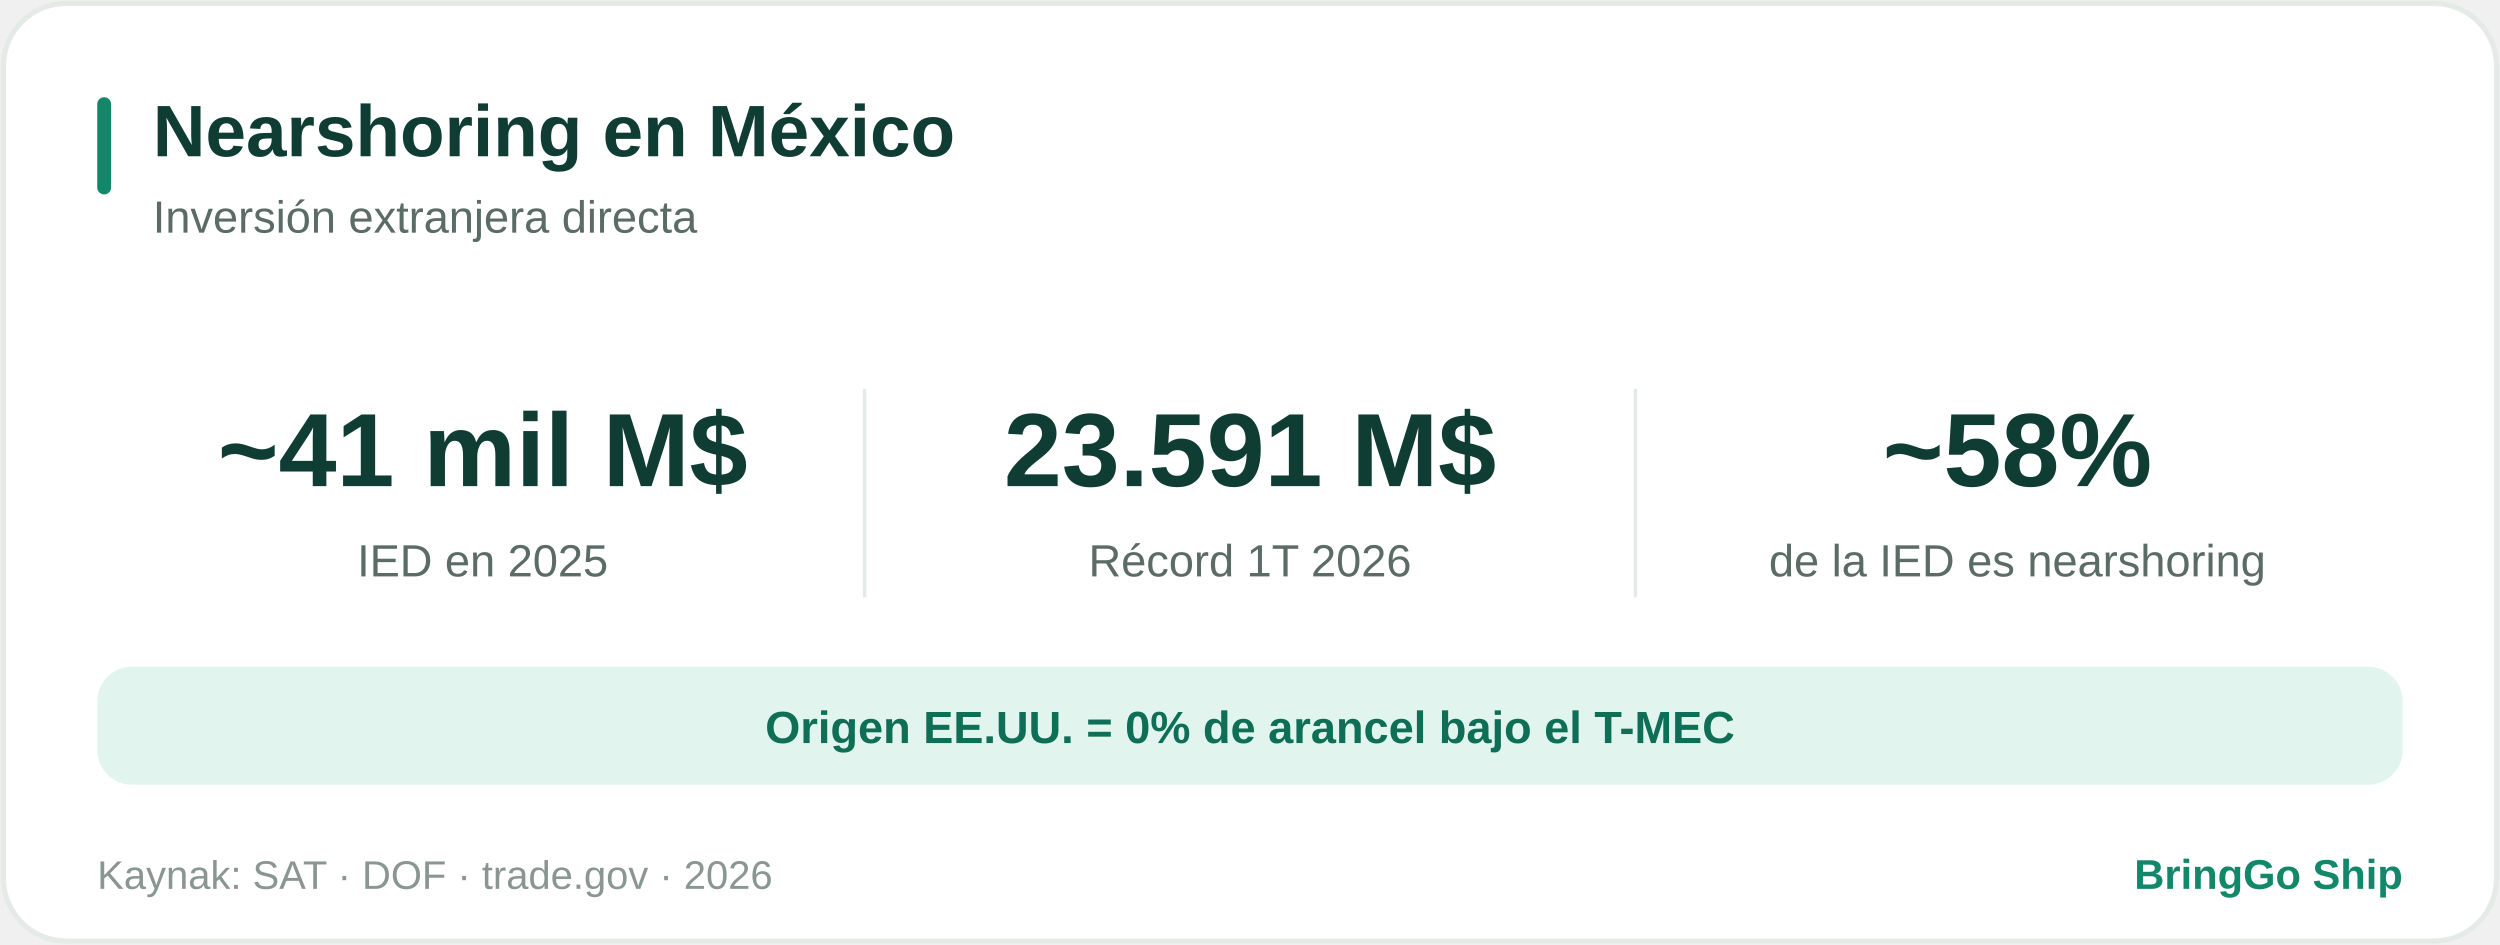
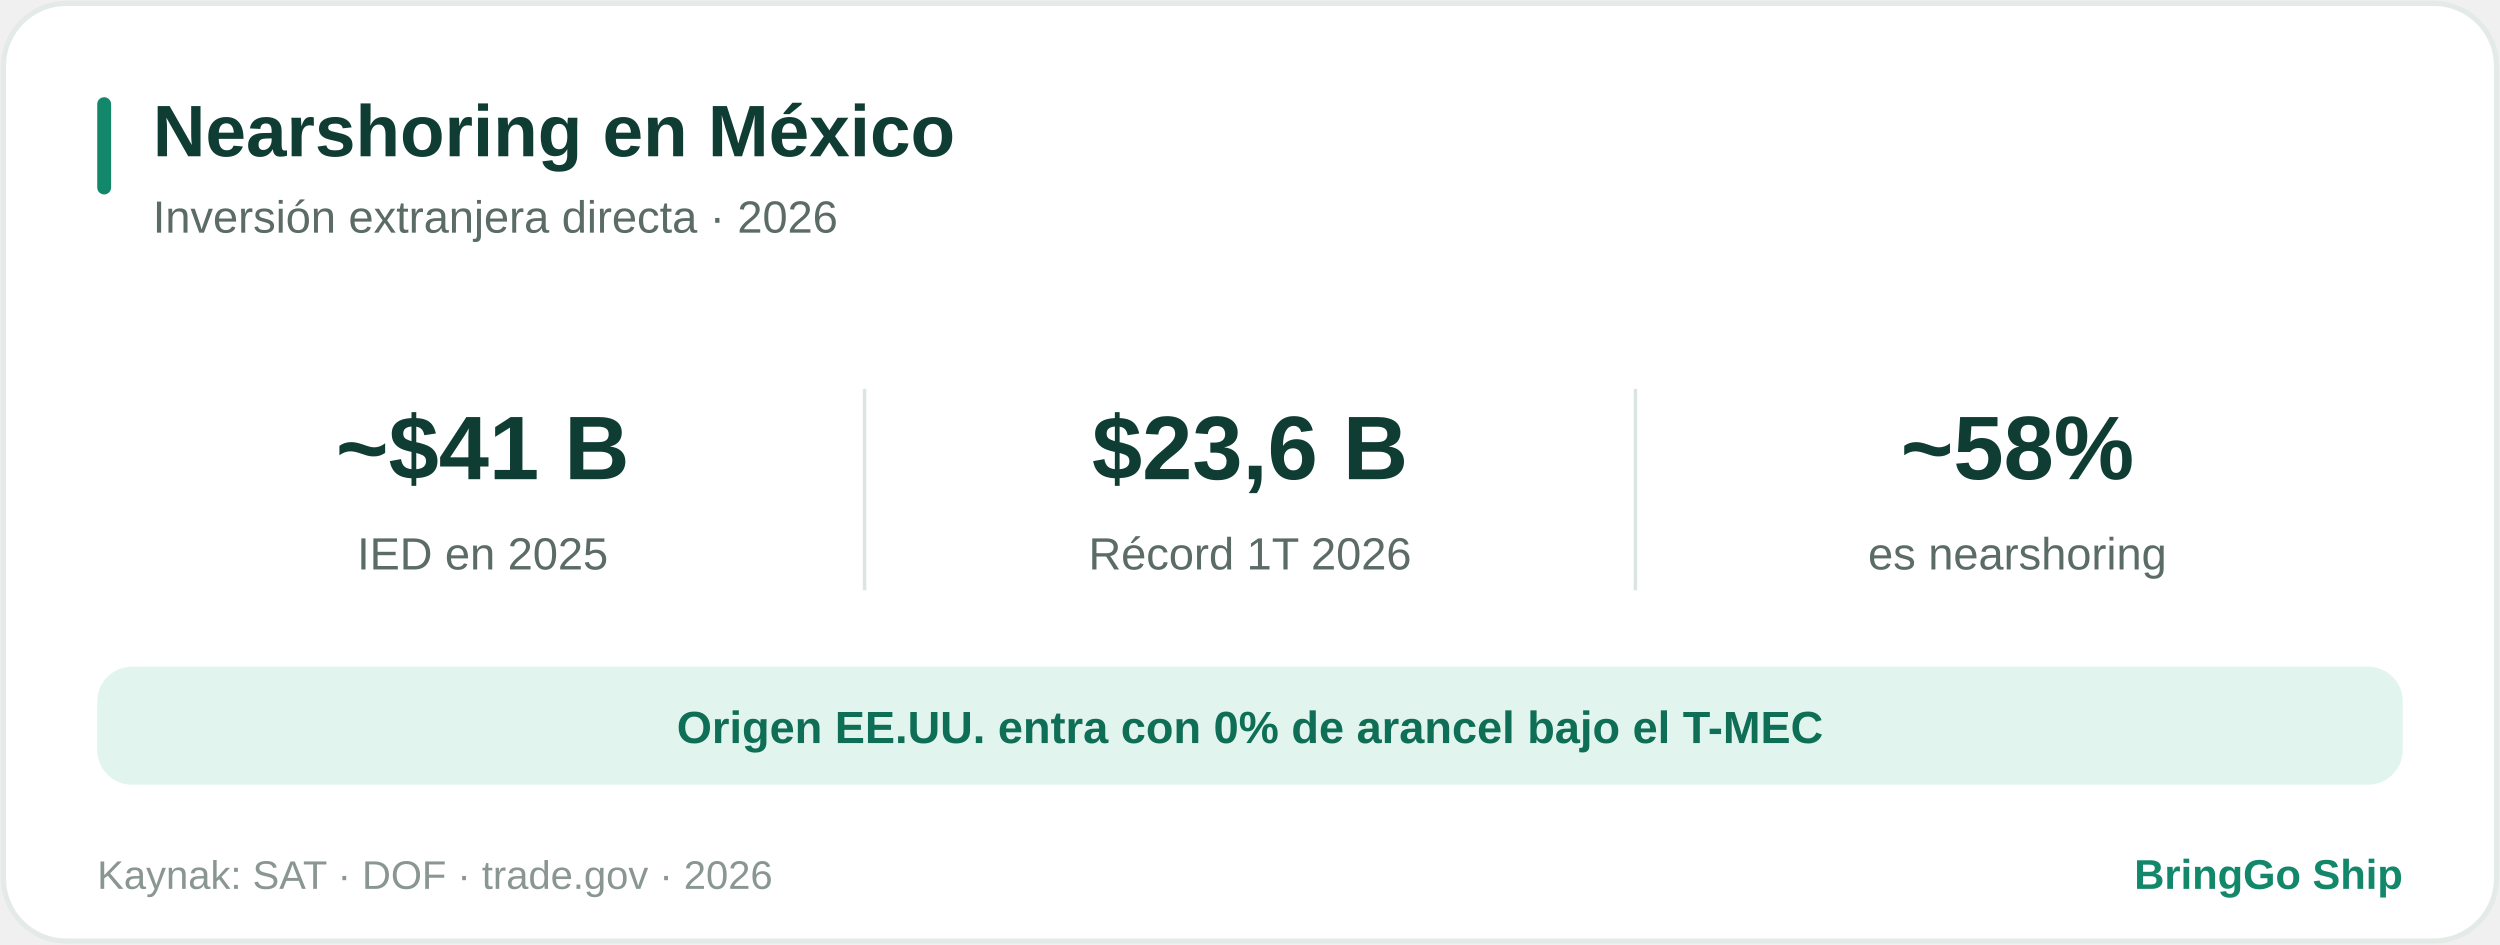
<svg xmlns="http://www.w3.org/2000/svg" width="720" height="272" viewBox="0 0 720 272" role="img">
  <style>
text{font-family:Arial,Helvetica,sans-serif}
.card{fill:#ffffff;stroke:#e4ebe7;stroke-width:1.5}
.row{fill:#f5f8f7}.pill{fill:#E1F5EE}.hi{fill:#1f9d5f}.mut{fill:#eef1f0}
- .acc{fill:#12876A}.circ{fill:#12876A}.rd{fill:#fbe9e7}.am{fill:#fbf1dd}.tl{fill:#E1F5EE}
+ .acc{fill:#12876A}.circ{fill:#12876A}.rd{fill:#fbe9e7}.am{fill:#fbf1dd}.tl{fill:#E1F5EE}.ln{stroke:#dbe6e1}
.tt{fill:#0F3D33;font-weight:bold}.ts{fill:#5b6b66}.tl2{fill:#22332f}
.tv{fill:#0F6E56;font-weight:bold}.tm{fill:#5b6b66;font-weight:bold}.tw{fill:#ffffff;font-weight:bold}
.tf{fill:#8a9691}.tb{fill:#12876A;font-weight:bold}.big{fill:#0F3D33;font-weight:bold}
.trd{fill:#a3392c;font-weight:bold}.tam{fill:#8a5a12;font-weight:bold}.ttl{fill:#0F6E56;font-weight:bold}
@media (prefers-color-scheme:dark){
.card{fill:#16211e;stroke:#2c3a35}
.row{fill:#1d2b27}.pill{fill:#123a2e}.hi{fill:#1f9d5f}.mut{fill:#28352f}
.acc{fill:#2fae7e}.circ{fill:#2fae7e}.rd{fill:#3a201c}.am{fill:#352a15}.tl{fill:#123a2e}
.tt{fill:#d7f2e6}.ts{fill:#8fa79d}.tl2{fill:#cfe0d9}
.tv{fill:#6fe0b0}.tm{fill:#9db3a9}.tw{fill:#ffffff}
.tf{fill:#6d8279}.tb{fill:#57d3a3}.big{fill:#d7f2e6}
- .trd{fill:#f0a99e}.tam{fill:#e6c281}.ttl{fill:#6fe0b0}}
+ .trd{fill:#f0a99e}.tam{fill:#e6c281}.ttl{fill:#6fe0b0}.ln{stroke:#31423c}}
</style>
  <rect x="1" y="1" width="718" height="270" rx="18" class="card" />
  <rect x="28" y="28" width="4" height="28" rx="2" class="acc" />
  <text x="44" y="45" font-size="21" class="tt">Nearshoring en México</text>
-   <text x="44" y="67" font-size="13" class="ts">Inversión extranjera directa</text>
+   <text x="44" y="67" font-size="13" class="ts">Inversión extranjera directa · 2026</text>
  <g transform="translate(0,88)">
-     <text x="139" y="52" text-anchor="middle" font-size="30" class="big">~41 mil M$</text>
-     <text x="139" y="78" text-anchor="middle" font-size="13" class="ts">IED en 2025</text>
-     <text x="360" y="52" text-anchor="middle" font-size="30" class="big">23.591 M$</text>
-     <text x="360" y="78" text-anchor="middle" font-size="13" class="ts">Récord 1T 2026</text>
-     <line x1="249" y1="24" x2="249" y2="84" stroke="#e4ebe7" stroke-width="1" />
-     <text x="581" y="52" text-anchor="middle" font-size="30" class="big">~58%</text>
-     <text x="581" y="78" text-anchor="middle" font-size="13" class="ts">de la IED es nearshoring</text>
-     <line x1="471" y1="24" x2="471" y2="84" stroke="#e4ebe7" stroke-width="1" />
+     <text x="139" y="50" text-anchor="middle" font-size="26" class="big">~$41 B</text>
+     <text x="139" y="76" text-anchor="middle" font-size="13" class="ts">IED en 2025</text>
+     <text x="360" y="50" text-anchor="middle" font-size="26" class="big">$23,6 B</text>
+     <text x="360" y="76" text-anchor="middle" font-size="13" class="ts">Récord 1T 2026</text>
+     <line x1="249" y1="24" x2="249" y2="82" stroke-width="1" class="ln" />
+     <text x="581" y="50" text-anchor="middle" font-size="26" class="big">~58%</text>
+     <text x="581" y="76" text-anchor="middle" font-size="13" class="ts">es nearshoring</text>
+     <line x1="471" y1="24" x2="471" y2="82" stroke-width="1" class="ln" />
    <rect x="28" y="104" width="664" height="34" rx="10" class="pill" />
-     <text x="360" y="126" text-anchor="middle" font-size="13" class="tv">Origen EE.UU. = 0% de arancel bajo el T-MEC</text>
+     <text x="360" y="126" text-anchor="middle" font-size="13" class="tv">Origen EE.UU. entra con 0% de arancel bajo el T-MEC</text>
  </g>
  <text x="28" y="256" font-size="11.5" class="tf">Kaynak: SAT · DOF · trade.gov · 2026</text>
  <text x="692" y="256" text-anchor="end" font-size="12" class="tb">BringGo Ship</text>
</svg>
